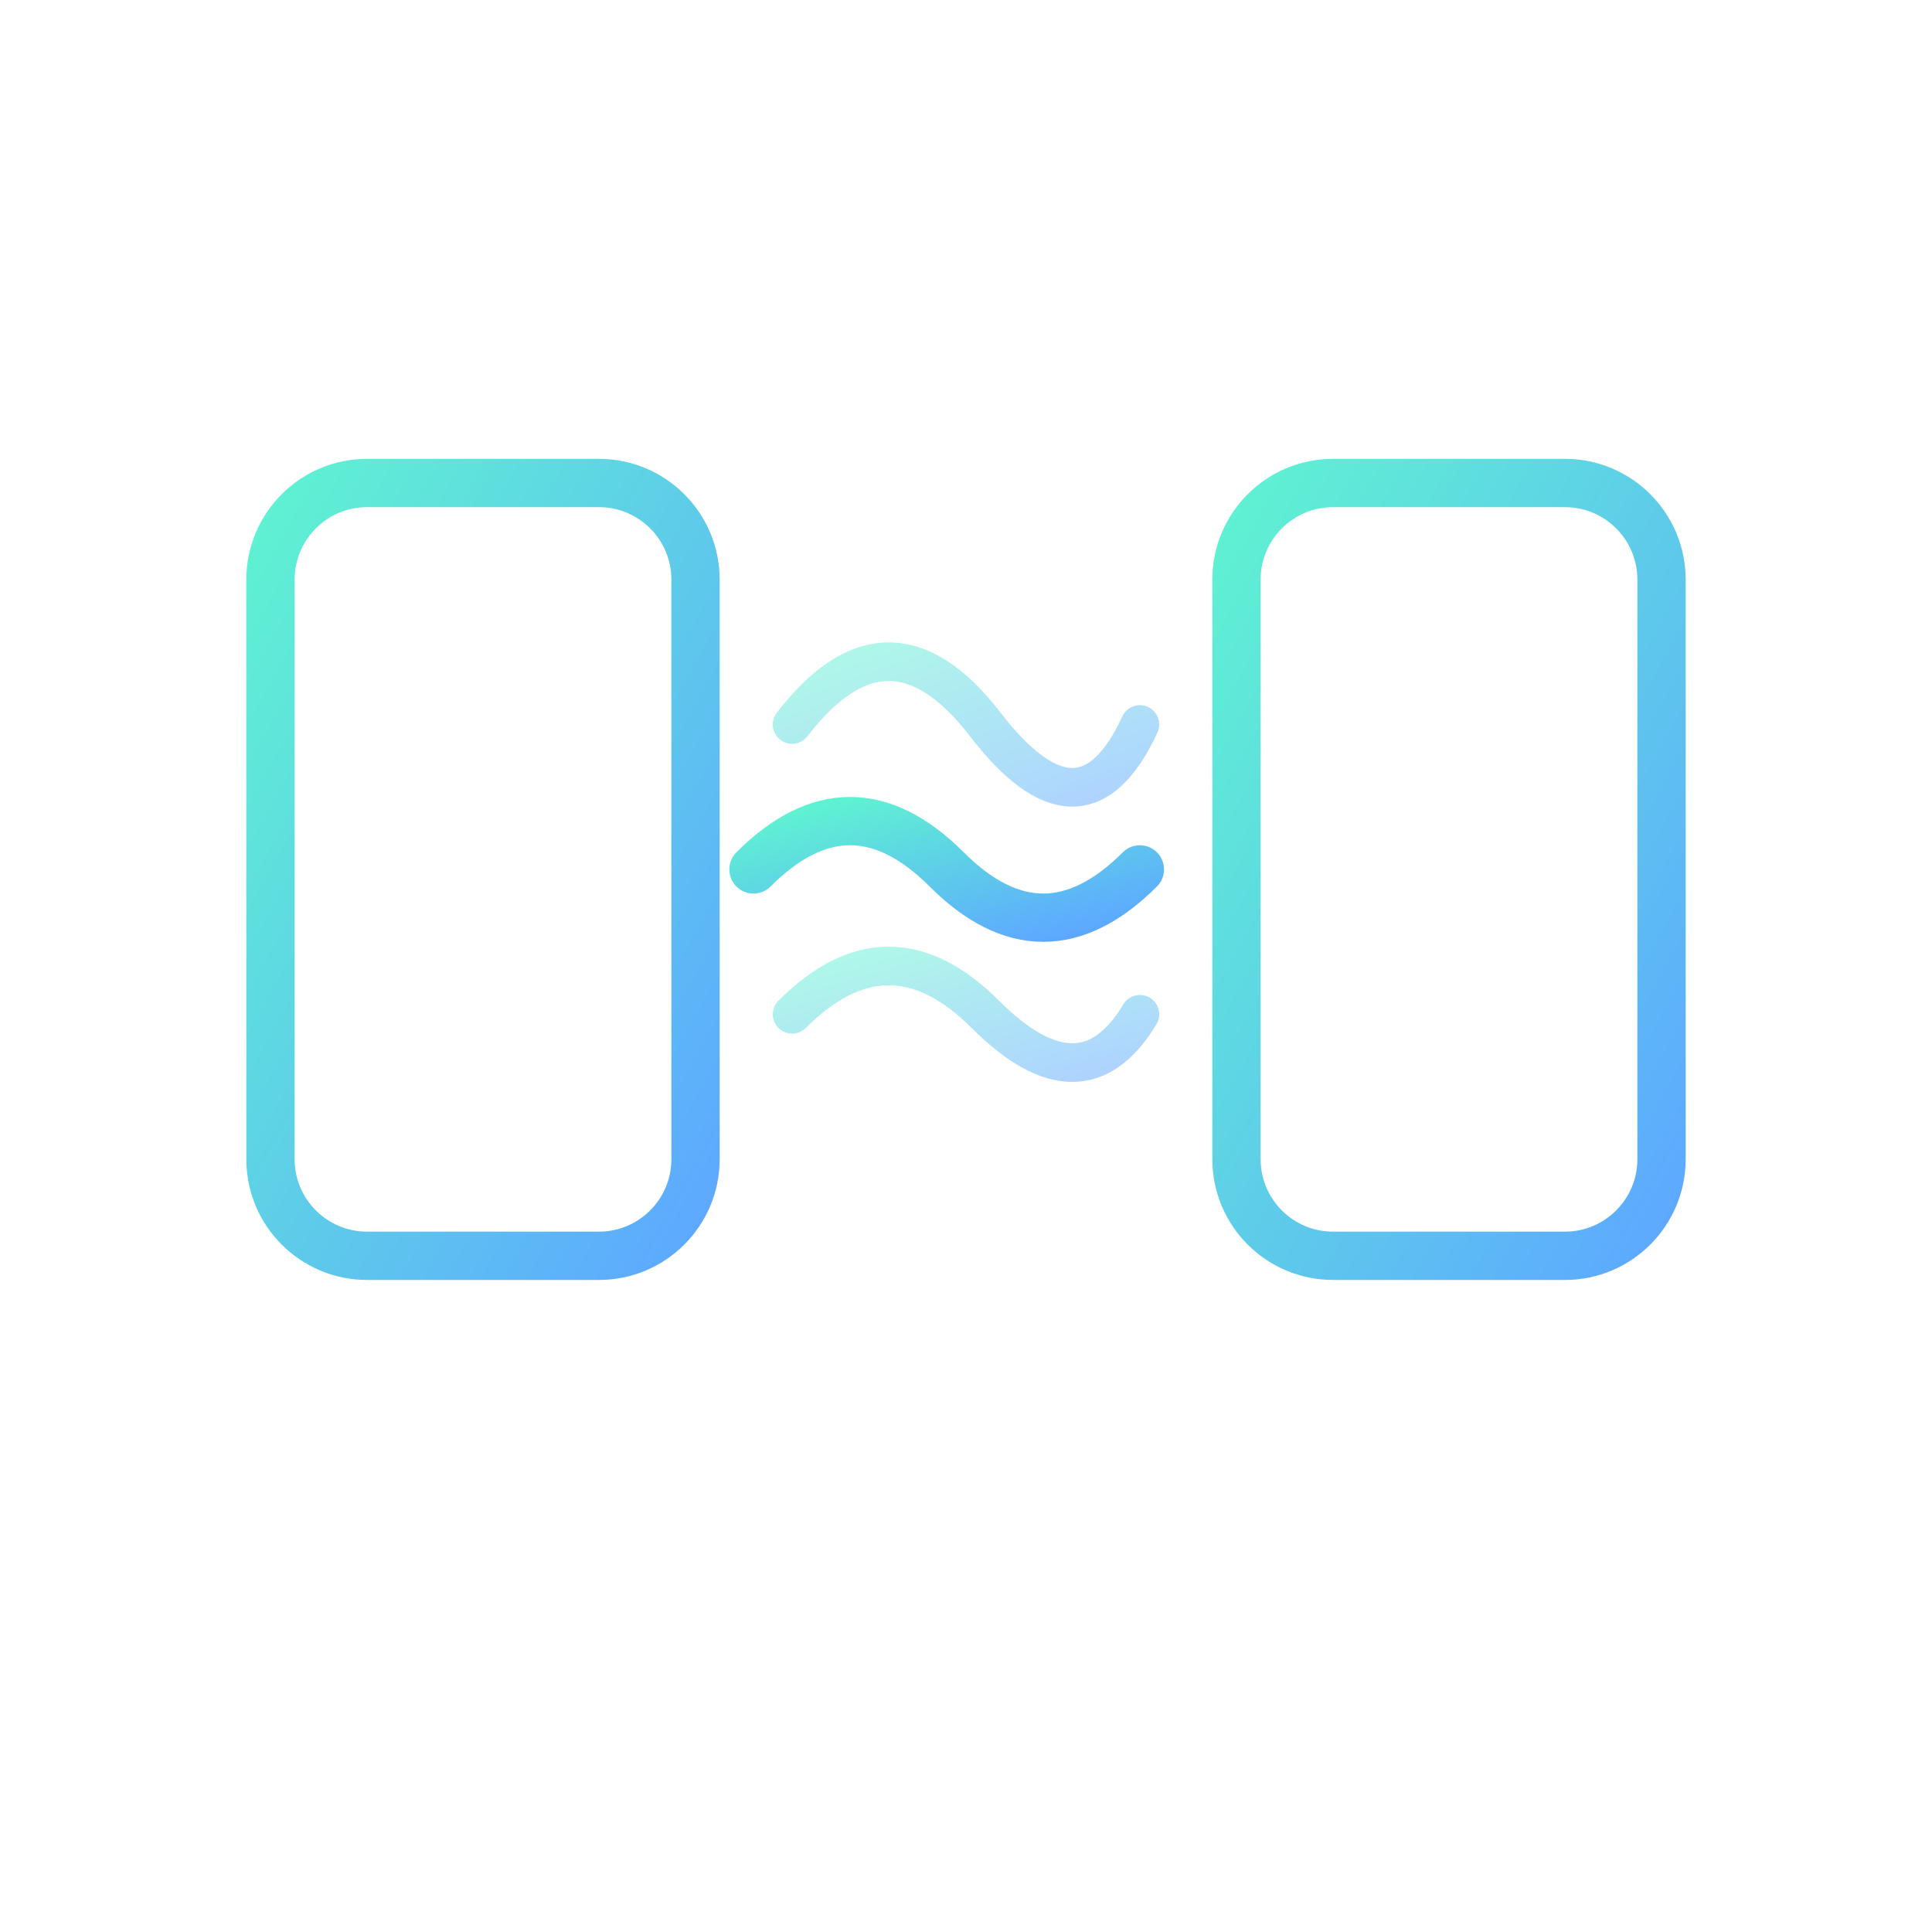
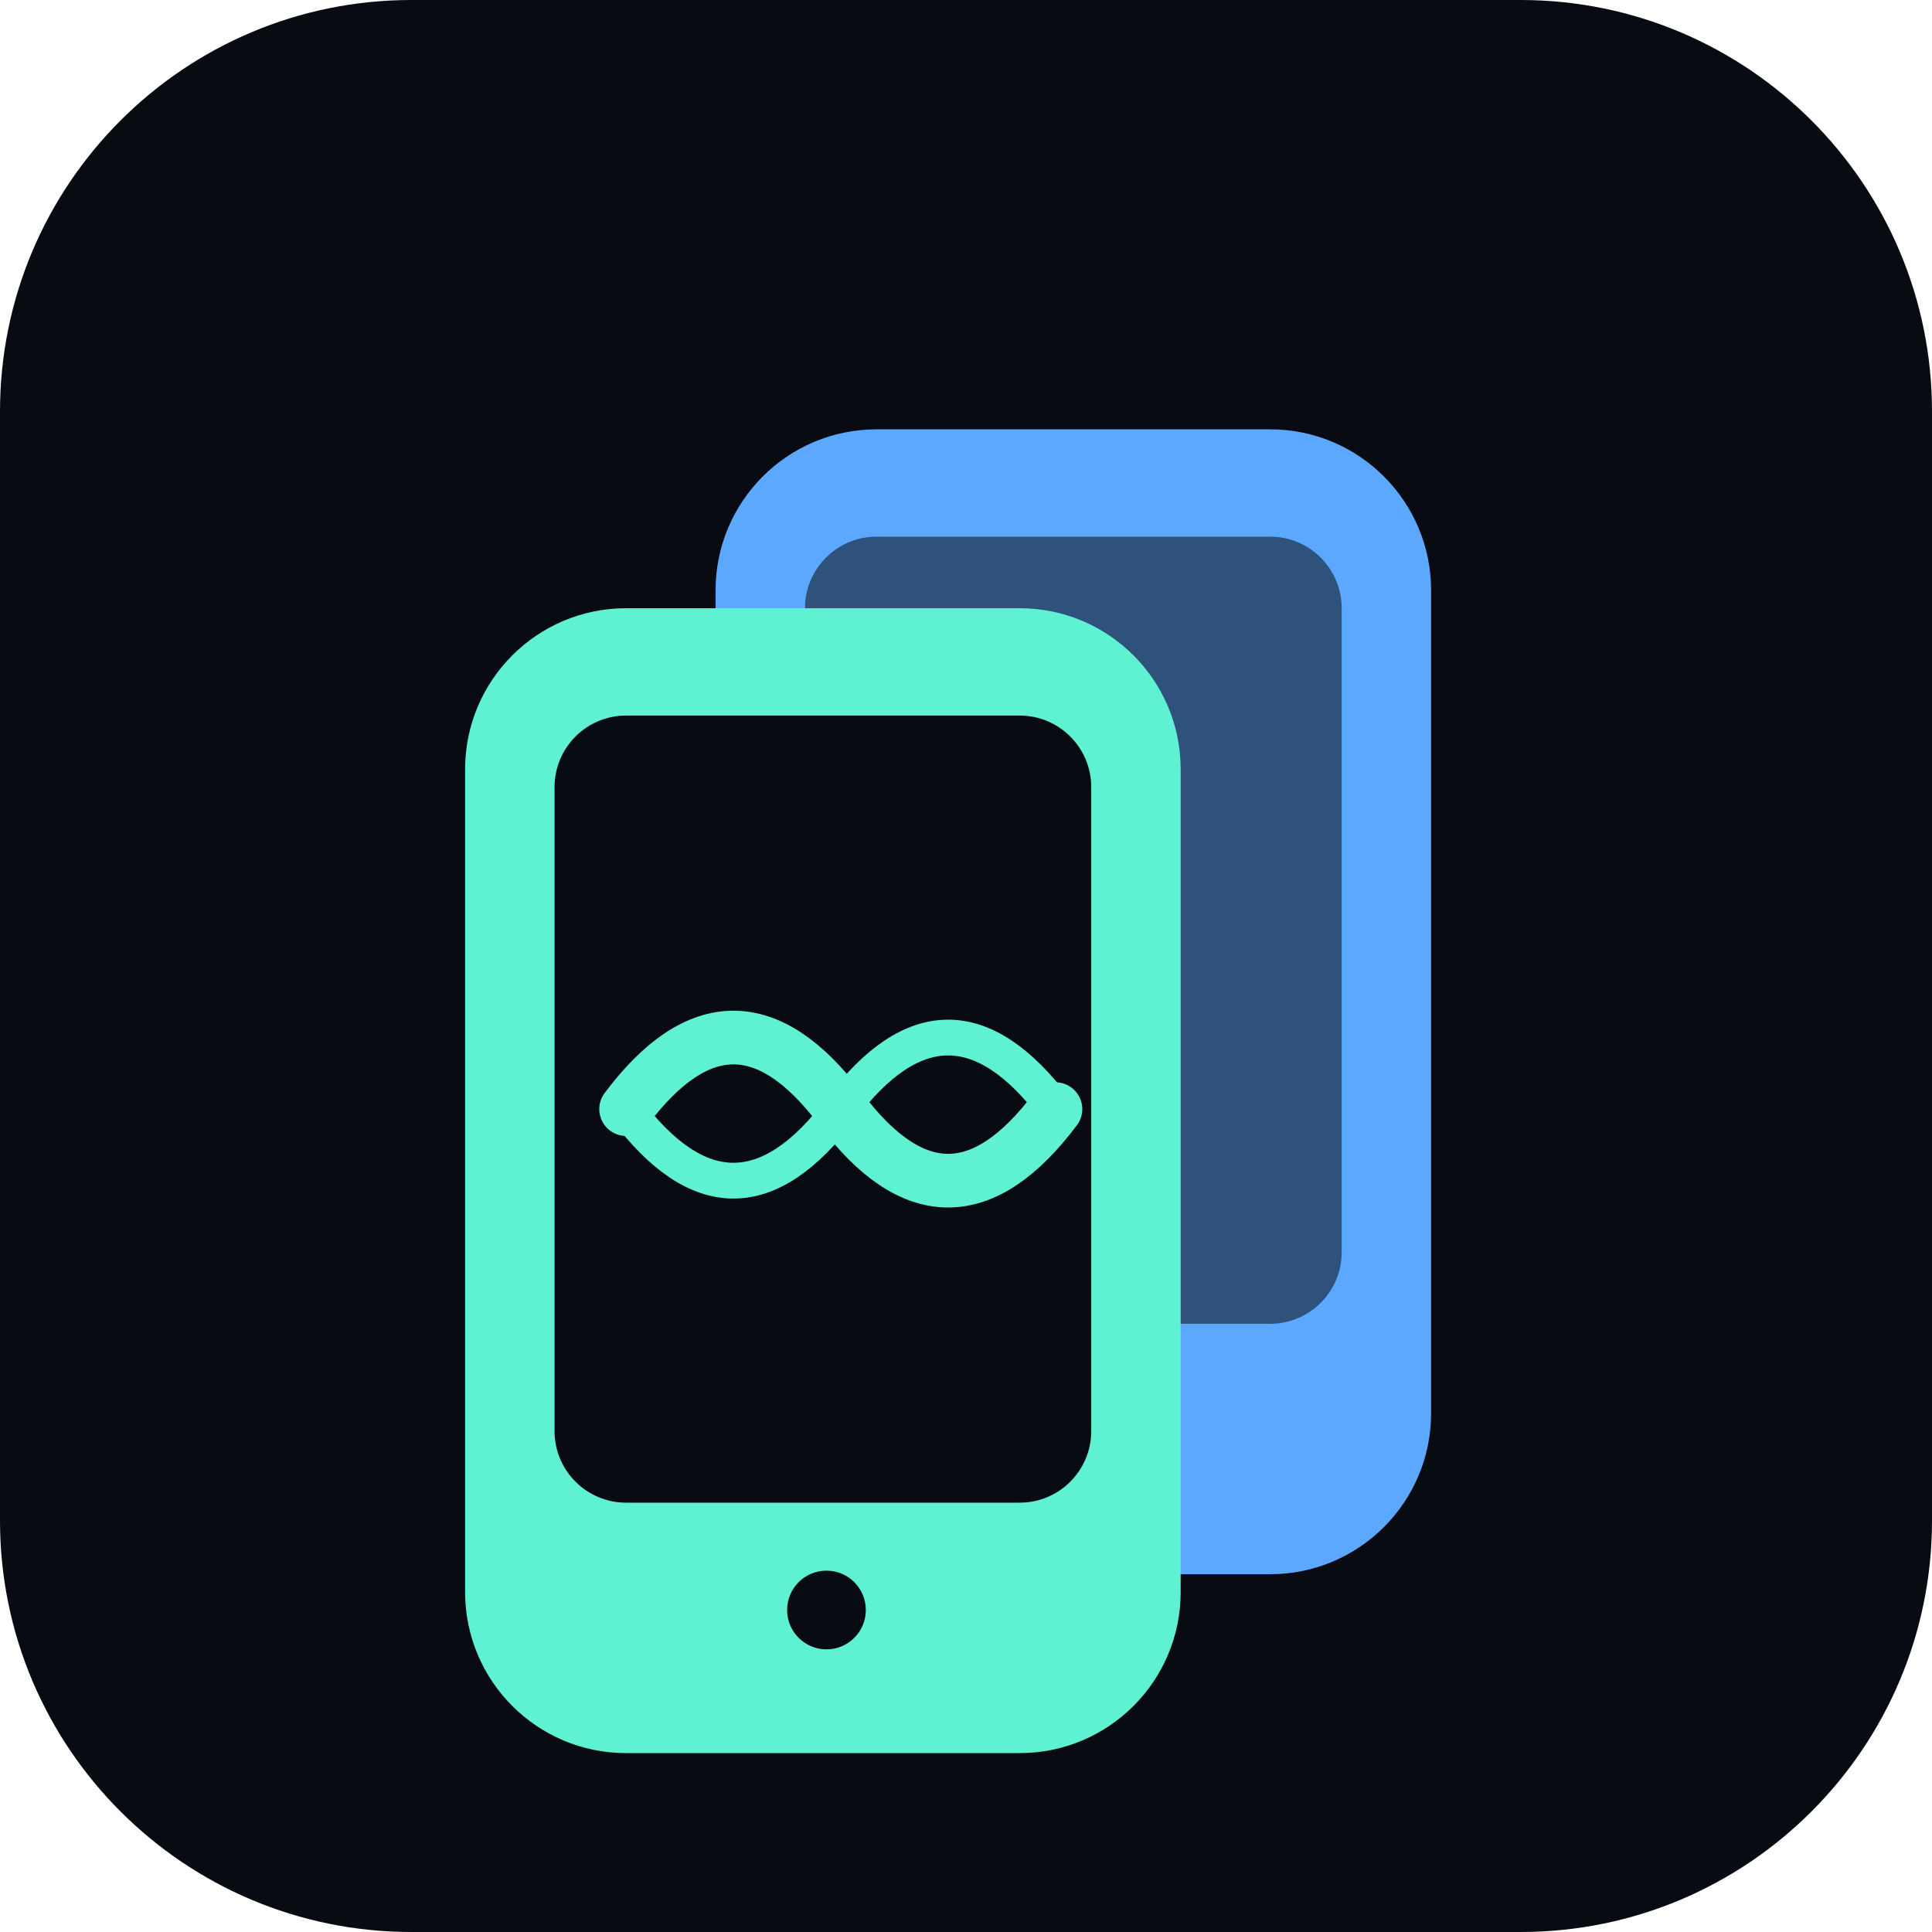
- <svg xmlns="http://www.w3.org/2000/svg" width="128" height="128" viewBox="0 0 200 200" role="img" aria-labelledby="title desc">
-   <defs>
-     <linearGradient id="app-icon-gradient" x1="0" y1="0" x2="1" y2="1">
-       <stop offset="0%" stop-color="#5ff2d2" />
-       <stop offset="100%" stop-color="#5da8ff" />
-     </linearGradient>
-   </defs>
-   <rect x="28" y="50" width="44" height="80" rx="10" fill="none" stroke="url(#app-icon-gradient)" stroke-width="5" />
-   <rect x="128" y="50" width="44" height="80" rx="10" fill="none" stroke="url(#app-icon-gradient)" stroke-width="5" />
-   <path d="M78 90 Q88 80 98 90 T118 90" fill="none" stroke="url(#app-icon-gradient)" stroke-width="5" stroke-linecap="round" />
-   <path d="M82 75 Q92 62 102 75 T118 75" fill="none" stroke="url(#app-icon-gradient)" stroke-width="4" stroke-linecap="round" opacity="0.5" />
-   <path d="M82 105 Q92 95 102 105 T118 105" fill="none" stroke="url(#app-icon-gradient)" stroke-width="4" stroke-linecap="round" opacity="0.5" />
+ <svg xmlns="http://www.w3.org/2000/svg" width="128" height="128" viewBox="0 0 108 108" role="img" aria-labelledby="title desc">
+   <rect width="108" height="108" rx="23" fill="#080b12" />
+   <path fill="#5da8ff" d="M49 24h22a9 9 0 0 1 9 9v46a9 9 0 0 1-9 9H49a9 9 0 0 1-9-9V33a9 9 0 0 1 9-9Z" />
+   <path fill="#080b12" fill-opacity=".55" d="M49 30h22a4 4 0 0 1 4 4v36a4 4 0 0 1-4 4H49a4 4 0 0 1-4-4V34a4 4 0 0 1 4-4Z" />
+   <path fill="#5ff2d2" d="M35 34h22a9 9 0 0 1 9 9v46a9 9 0 0 1-9 9H35a9 9 0 0 1-9-9V43a9 9 0 0 1 9-9Z" />
+   <path fill="#080b12" d="M35 40h22a4 4 0 0 1 4 4v36a4 4 0 0 1-4 4H35a4 4 0 0 1-4-4V44a4 4 0 0 1 4-4Z" />
+   <path fill="none" stroke="#5ff2d2" stroke-linecap="round" stroke-width="3" d="M35 62q6-8 12 0t12 0" />
+   <path fill="none" stroke="#5ff2d2" stroke-linecap="round" stroke-width="2" d="M35 62q6 8 12 0t12 0" />
+   <circle cx="46.2" cy="90" r="2.2" fill="#080b12" />
</svg>
